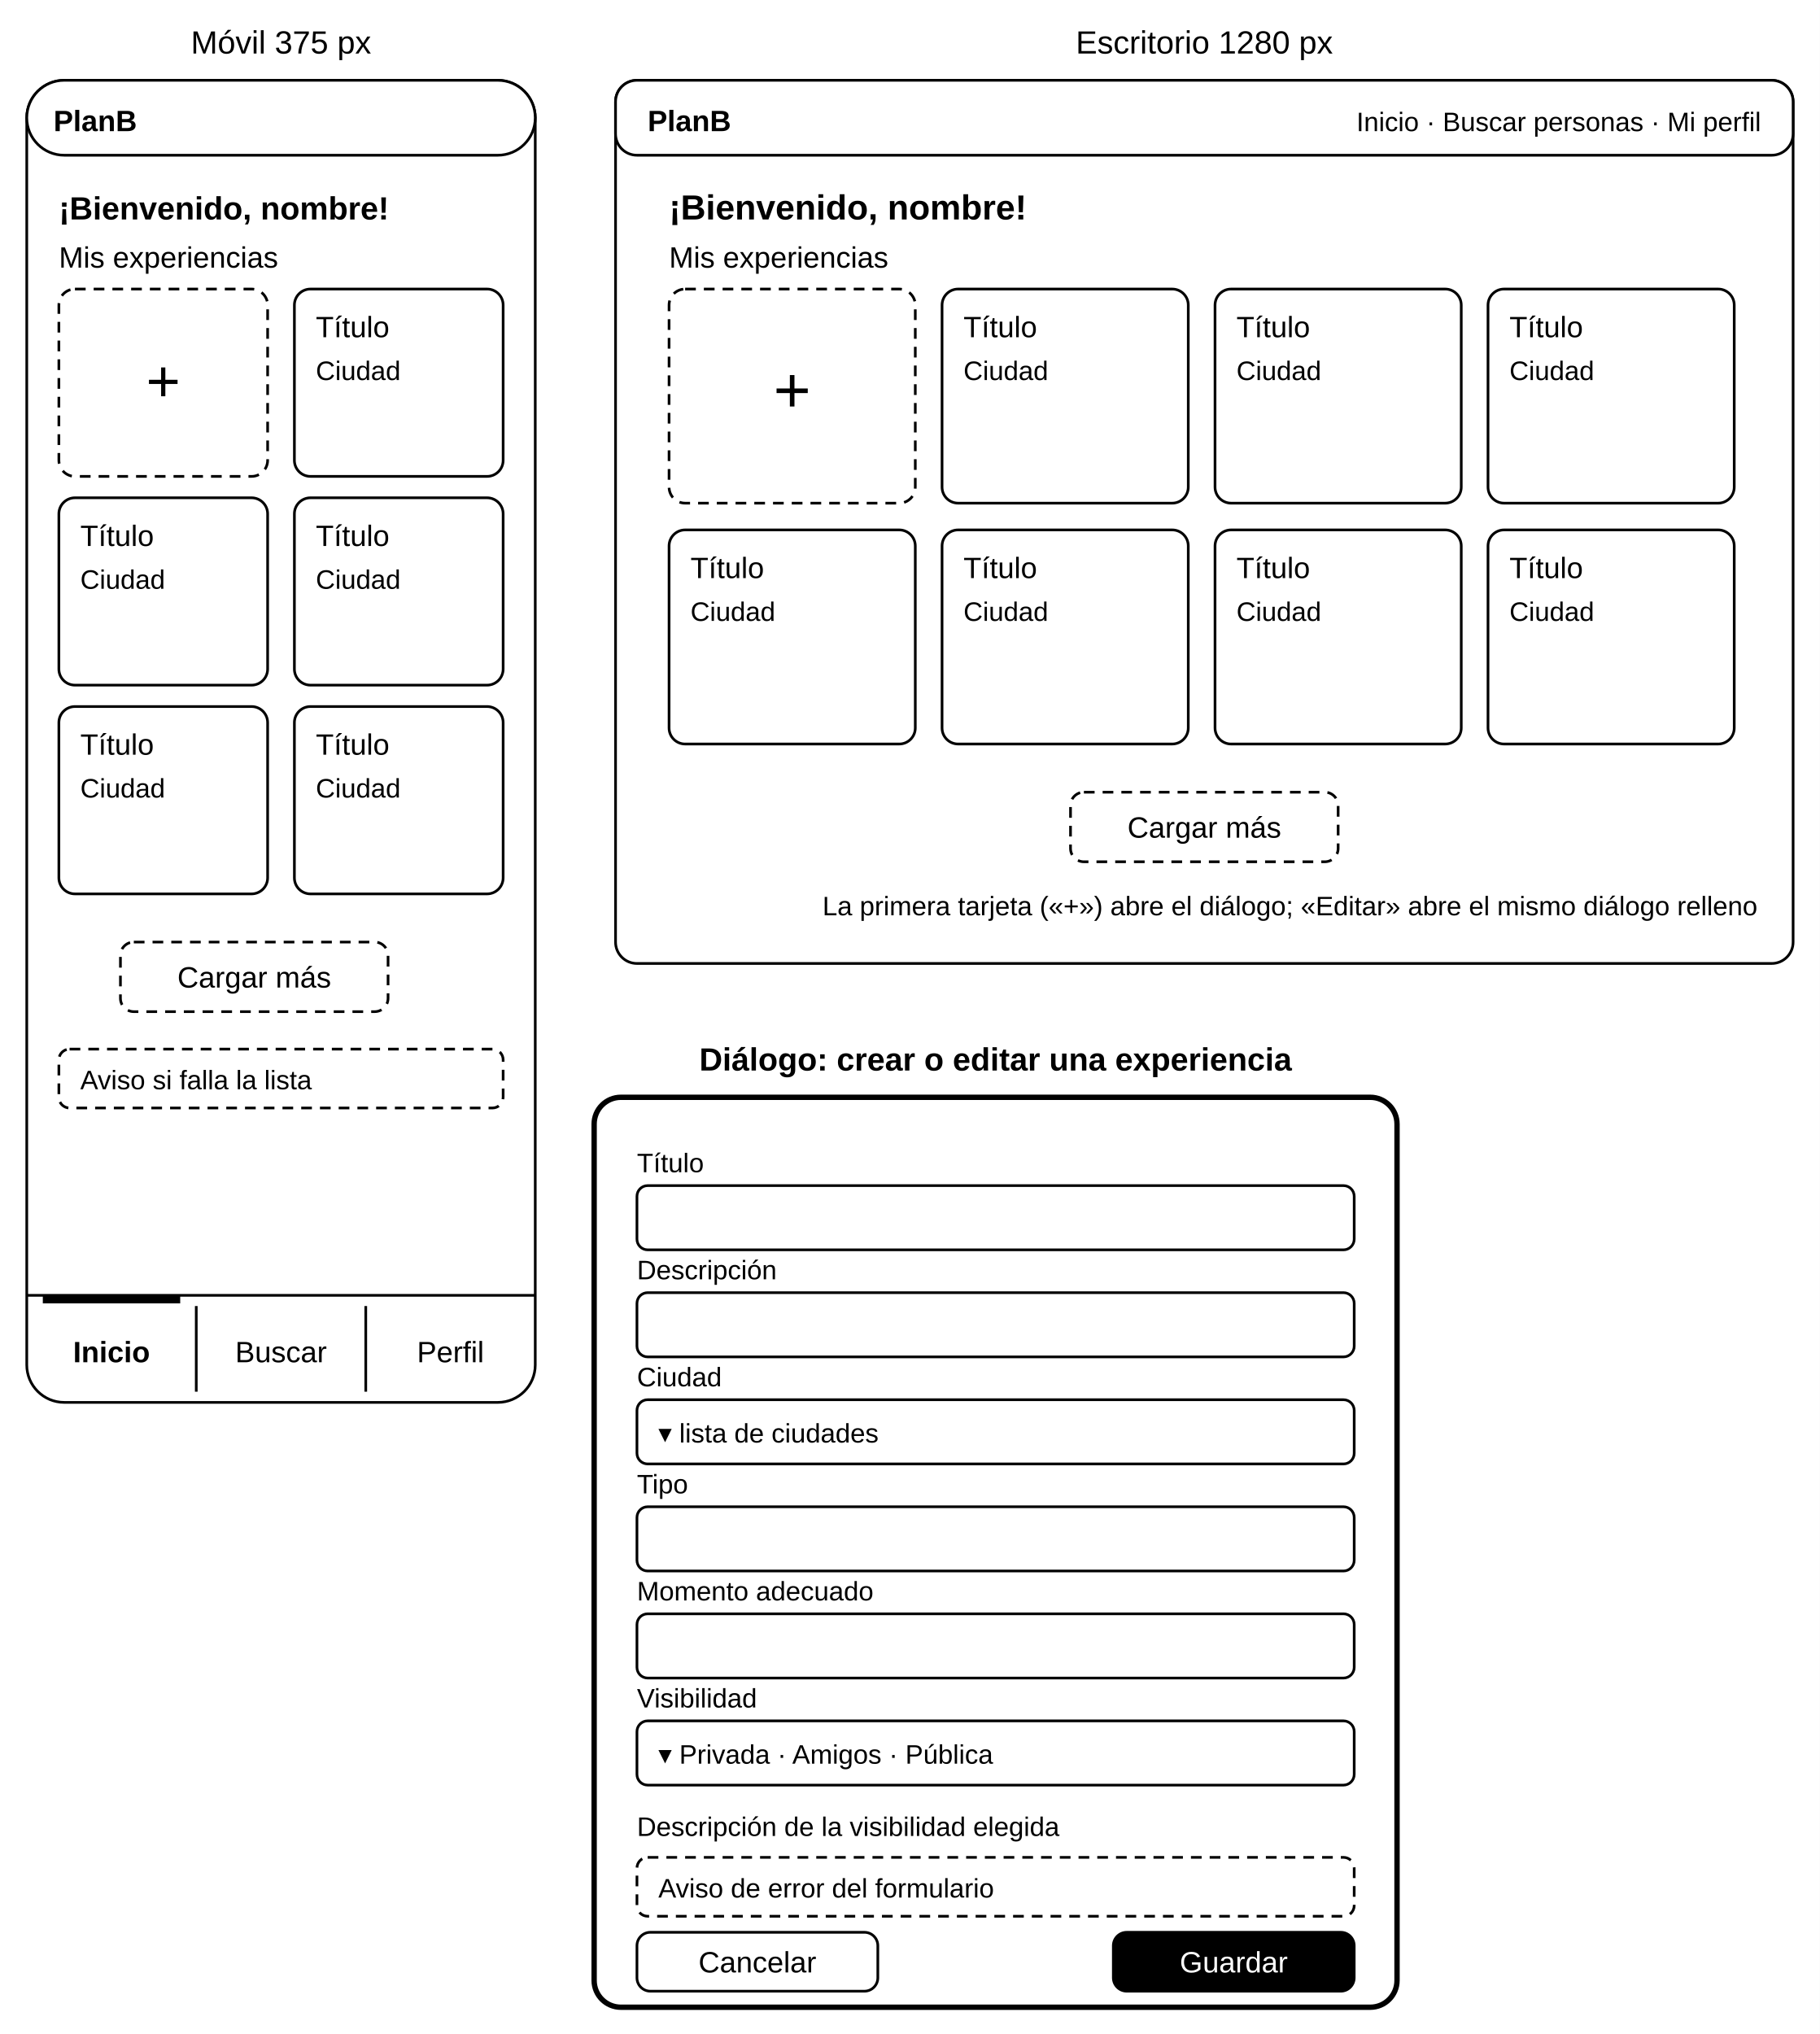
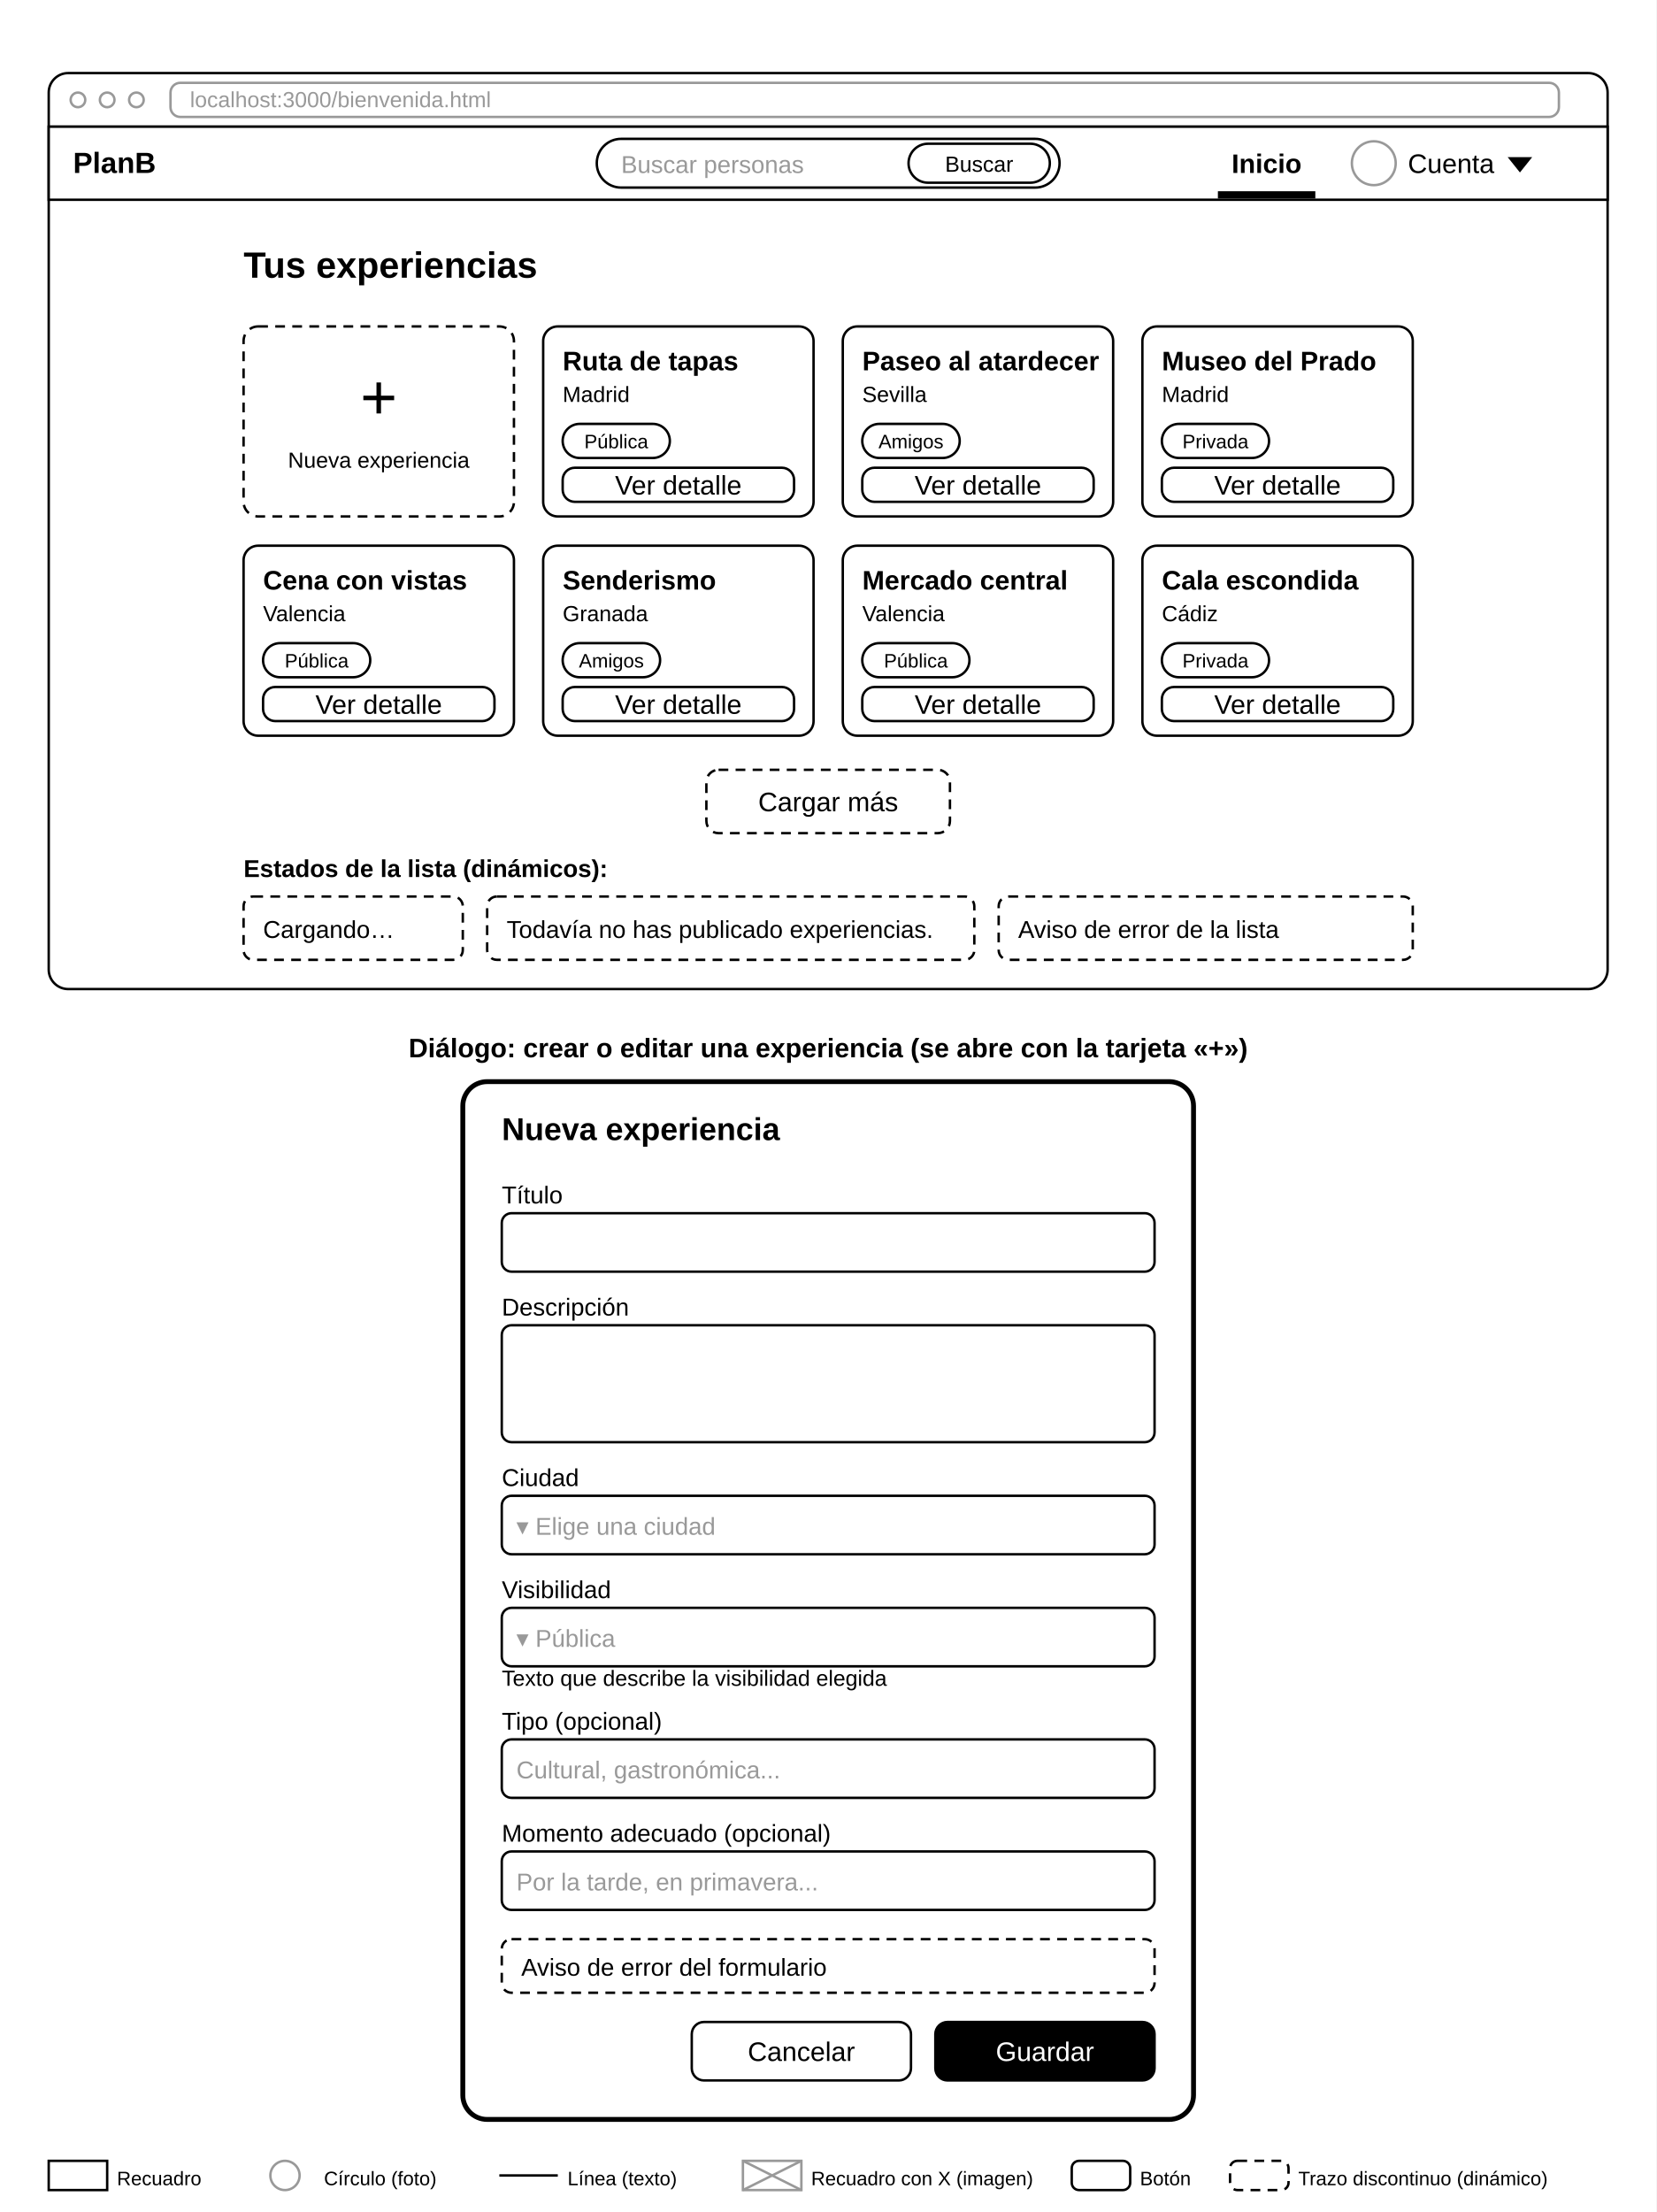
- <svg xmlns="http://www.w3.org/2000/svg" viewBox="0 0 680 760" width="680" height="760" role="img">
-   <rect width="680" height="760" fill="#fff" />
-   <text x="105" y="20" font-family="Arial, Helvetica, sans-serif" font-size="12" text-anchor="middle" fill="#000">Móvil 375 px</text>
-   <text x="450" y="20" font-family="Arial, Helvetica, sans-serif" font-size="12" text-anchor="middle" fill="#000">Escritorio 1280 px</text>
-   <rect x="10" y="30" width="190" height="494" rx="14" fill="#fff" stroke="#000" stroke-width="1" />
-   <rect x="10" y="30" width="190" height="28" rx="14" fill="#fff" stroke="#000" stroke-width="1" />
-   <text x="20" y="49" font-family="Arial, Helvetica, sans-serif" font-size="11" text-anchor="start" fill="#000" font-weight="bold">PlanB</text>
-   <text x="22" y="82" font-family="Arial, Helvetica, sans-serif" font-size="12" text-anchor="start" fill="#000" font-weight="bold">¡Bienvenido, nombre!</text>
-   <text x="22" y="100" font-family="Arial, Helvetica, sans-serif" font-size="11" text-anchor="start" fill="#000">Mis experiencias</text>
-   <rect x="22" y="108" width="78" height="70" rx="6" fill="#fff" stroke="#000" stroke-width="1" stroke-dasharray="4 3" />
-   <text x="61" y="150" font-family="Arial, Helvetica, sans-serif" font-size="22" text-anchor="middle" fill="#000">+</text>
-   <rect x="110" y="108" width="78" height="70" rx="6" fill="#fff" stroke="#000" stroke-width="1" />
-   <text x="118" y="126" font-family="Arial, Helvetica, sans-serif" font-size="11" text-anchor="start" fill="#000">Título</text>
-   <text x="118" y="142" font-family="Arial, Helvetica, sans-serif" font-size="10" text-anchor="start" fill="#000">Ciudad</text>
-   <rect x="22" y="186" width="78" height="70" rx="6" fill="#fff" stroke="#000" stroke-width="1" />
-   <text x="30" y="204" font-family="Arial, Helvetica, sans-serif" font-size="11" text-anchor="start" fill="#000">Título</text>
-   <text x="30" y="220" font-family="Arial, Helvetica, sans-serif" font-size="10" text-anchor="start" fill="#000">Ciudad</text>
-   <rect x="110" y="186" width="78" height="70" rx="6" fill="#fff" stroke="#000" stroke-width="1" />
-   <text x="118" y="204" font-family="Arial, Helvetica, sans-serif" font-size="11" text-anchor="start" fill="#000">Título</text>
-   <text x="118" y="220" font-family="Arial, Helvetica, sans-serif" font-size="10" text-anchor="start" fill="#000">Ciudad</text>
-   <rect x="22" y="264" width="78" height="70" rx="6" fill="#fff" stroke="#000" stroke-width="1" />
-   <text x="30" y="282" font-family="Arial, Helvetica, sans-serif" font-size="11" text-anchor="start" fill="#000">Título</text>
-   <text x="30" y="298" font-family="Arial, Helvetica, sans-serif" font-size="10" text-anchor="start" fill="#000">Ciudad</text>
-   <rect x="110" y="264" width="78" height="70" rx="6" fill="#fff" stroke="#000" stroke-width="1" />
-   <text x="118" y="282" font-family="Arial, Helvetica, sans-serif" font-size="11" text-anchor="start" fill="#000">Título</text>
-   <text x="118" y="298" font-family="Arial, Helvetica, sans-serif" font-size="10" text-anchor="start" fill="#000">Ciudad</text>
-   <rect x="45" y="352" width="100" height="26" rx="5" fill="#fff" stroke="#000" stroke-width="1" stroke-dasharray="4 3" />
-   <text x="95.0" y="369.0" font-family="Arial, Helvetica, sans-serif" font-size="11" text-anchor="middle" fill="#000">Cargar más</text>
-   <rect x="22" y="392" width="166" height="22" rx="4" fill="#fff" stroke="#000" stroke-width="1" stroke-dasharray="4 3" />
-   <text x="30" y="407" font-family="Arial, Helvetica, sans-serif" font-size="10" text-anchor="start" fill="#000">Aviso si falla la lista</text>
-   <rect x="230" y="30" width="440" height="330" rx="8" fill="#fff" stroke="#000" stroke-width="1" />
-   <rect x="230" y="30" width="440" height="28" rx="8" fill="#fff" stroke="#000" stroke-width="1" />
-   <text x="242" y="49" font-family="Arial, Helvetica, sans-serif" font-size="11" text-anchor="start" fill="#000" font-weight="bold">PlanB</text>
-   <text x="658" y="49" font-family="Arial, Helvetica, sans-serif" font-size="10" text-anchor="end" fill="#000">Inicio · Buscar personas · Mi perfil</text>
-   <text x="250" y="82" font-family="Arial, Helvetica, sans-serif" font-size="13" text-anchor="start" fill="#000" font-weight="bold">¡Bienvenido, nombre!</text>
-   <text x="250" y="100" font-family="Arial, Helvetica, sans-serif" font-size="11" text-anchor="start" fill="#000">Mis experiencias</text>
-   <rect x="250" y="108" width="92" height="80" rx="6" fill="#fff" stroke="#000" stroke-width="1" stroke-dasharray="4 3" />
-   <text x="296" y="154" font-family="Arial, Helvetica, sans-serif" font-size="24" text-anchor="middle" fill="#000">+</text>
-   <rect x="352" y="108" width="92" height="80" rx="6" fill="#fff" stroke="#000" stroke-width="1" />
-   <text x="360" y="126" font-family="Arial, Helvetica, sans-serif" font-size="11" text-anchor="start" fill="#000">Título</text>
-   <text x="360" y="142" font-family="Arial, Helvetica, sans-serif" font-size="10" text-anchor="start" fill="#000">Ciudad</text>
-   <rect x="454" y="108" width="92" height="80" rx="6" fill="#fff" stroke="#000" stroke-width="1" />
-   <text x="462" y="126" font-family="Arial, Helvetica, sans-serif" font-size="11" text-anchor="start" fill="#000">Título</text>
-   <text x="462" y="142" font-family="Arial, Helvetica, sans-serif" font-size="10" text-anchor="start" fill="#000">Ciudad</text>
-   <rect x="556" y="108" width="92" height="80" rx="6" fill="#fff" stroke="#000" stroke-width="1" />
-   <text x="564" y="126" font-family="Arial, Helvetica, sans-serif" font-size="11" text-anchor="start" fill="#000">Título</text>
-   <text x="564" y="142" font-family="Arial, Helvetica, sans-serif" font-size="10" text-anchor="start" fill="#000">Ciudad</text>
-   <rect x="250" y="198" width="92" height="80" rx="6" fill="#fff" stroke="#000" stroke-width="1" />
-   <text x="258" y="216" font-family="Arial, Helvetica, sans-serif" font-size="11" text-anchor="start" fill="#000">Título</text>
-   <text x="258" y="232" font-family="Arial, Helvetica, sans-serif" font-size="10" text-anchor="start" fill="#000">Ciudad</text>
-   <rect x="352" y="198" width="92" height="80" rx="6" fill="#fff" stroke="#000" stroke-width="1" />
-   <text x="360" y="216" font-family="Arial, Helvetica, sans-serif" font-size="11" text-anchor="start" fill="#000">Título</text>
-   <text x="360" y="232" font-family="Arial, Helvetica, sans-serif" font-size="10" text-anchor="start" fill="#000">Ciudad</text>
-   <rect x="454" y="198" width="92" height="80" rx="6" fill="#fff" stroke="#000" stroke-width="1" />
-   <text x="462" y="216" font-family="Arial, Helvetica, sans-serif" font-size="11" text-anchor="start" fill="#000">Título</text>
-   <text x="462" y="232" font-family="Arial, Helvetica, sans-serif" font-size="10" text-anchor="start" fill="#000">Ciudad</text>
-   <rect x="556" y="198" width="92" height="80" rx="6" fill="#fff" stroke="#000" stroke-width="1" />
-   <text x="564" y="216" font-family="Arial, Helvetica, sans-serif" font-size="11" text-anchor="start" fill="#000">Título</text>
-   <text x="564" y="232" font-family="Arial, Helvetica, sans-serif" font-size="10" text-anchor="start" fill="#000">Ciudad</text>
-   <rect x="400" y="296" width="100" height="26" rx="5" fill="#fff" stroke="#000" stroke-width="1" stroke-dasharray="4 3" />
-   <text x="450.0" y="313.0" font-family="Arial, Helvetica, sans-serif" font-size="11" text-anchor="middle" fill="#000">Cargar más</text>
-   <line x1="10.0" y1="484.0" x2="200.0" y2="484.0" stroke="#000" stroke-width="1" />
-   <line x1="73.333" y1="488.0" x2="73.333" y2="520.0" stroke="#000" stroke-width="1" />
-   <line x1="136.667" y1="488.0" x2="136.667" y2="520.0" stroke="#000" stroke-width="1" />
-   <text x="41.667" y="509.0" font-family="Arial, Helvetica, sans-serif" font-size="11" text-anchor="middle" fill="#000" font-weight="bold">Inicio</text>
-   <line x1="16.0" y1="485.5" x2="67.333" y2="485.5" stroke="#000" stroke-width="3" />
-   <text x="105.0" y="509.0" font-family="Arial, Helvetica, sans-serif" font-size="11" text-anchor="middle" fill="#000">Buscar</text>
-   <text x="168.333" y="509.0" font-family="Arial, Helvetica, sans-serif" font-size="11" text-anchor="middle" fill="#000">Perfil</text>
-   <g transform="translate(32,0)">
-     <text x="450" y="342" font-family="Arial, Helvetica, sans-serif" font-size="10" text-anchor="middle" fill="#000">La primera tarjeta («+») abre el diálogo; «Editar» abre el mismo diálogo relleno</text>
-     <text x="340" y="400" font-family="Arial, Helvetica, sans-serif" font-size="12" text-anchor="middle" fill="#000" font-weight="bold">Diálogo: crear o editar una experiencia</text>
-     <rect x="190" y="410" width="300" height="340" rx="10" fill="#fff" stroke="#000" stroke-width="2" />
-     <text x="206" y="438" font-family="Arial, Helvetica, sans-serif" font-size="10" text-anchor="start" fill="#000">Título</text>
-     <rect x="206" y="443" width="268" height="24" rx="4" fill="#fff" stroke="#000" stroke-width="1" />
-     <text x="206" y="478" font-family="Arial, Helvetica, sans-serif" font-size="10" text-anchor="start" fill="#000">Descripción</text>
-     <rect x="206" y="483" width="268" height="24" rx="4" fill="#fff" stroke="#000" stroke-width="1" />
-     <text x="206" y="518" font-family="Arial, Helvetica, sans-serif" font-size="10" text-anchor="start" fill="#000">Ciudad</text>
-     <rect x="206" y="523" width="268" height="24" rx="4" fill="#fff" stroke="#000" stroke-width="1" />
-     <text x="214" y="539" font-family="Arial, Helvetica, sans-serif" font-size="10" text-anchor="start" fill="#000">▾ lista de ciudades</text>
-     <text x="206" y="558" font-family="Arial, Helvetica, sans-serif" font-size="10" text-anchor="start" fill="#000">Tipo</text>
-     <rect x="206" y="563" width="268" height="24" rx="4" fill="#fff" stroke="#000" stroke-width="1" />
-     <text x="206" y="598" font-family="Arial, Helvetica, sans-serif" font-size="10" text-anchor="start" fill="#000">Momento adecuado</text>
-     <rect x="206" y="603" width="268" height="24" rx="4" fill="#fff" stroke="#000" stroke-width="1" />
-     <text x="206" y="638" font-family="Arial, Helvetica, sans-serif" font-size="10" text-anchor="start" fill="#000">Visibilidad</text>
-     <rect x="206" y="643" width="268" height="24" rx="4" fill="#fff" stroke="#000" stroke-width="1" />
-     <text x="214" y="659" font-family="Arial, Helvetica, sans-serif" font-size="10" text-anchor="start" fill="#000">▾ Privada · Amigos · Pública</text>
-     <text x="206" y="686" font-family="Arial, Helvetica, sans-serif" font-size="10" text-anchor="start" fill="#000">Descripción de la visibilidad elegida</text>
-     <rect x="206" y="694" width="268" height="22" rx="4" fill="#fff" stroke="#000" stroke-width="1" stroke-dasharray="4 3" />
-     <text x="214" y="709" font-family="Arial, Helvetica, sans-serif" font-size="10" text-anchor="start" fill="#000">Aviso de error del formulario</text>
-     <rect x="206" y="722" width="90" height="22" rx="5" fill="#fff" stroke="#000" stroke-width="1" />
-     <text x="251.0" y="737.0" font-family="Arial, Helvetica, sans-serif" font-size="11" text-anchor="middle" fill="#000">Cancelar</text>
-     <rect x="384" y="722" width="90" height="22" rx="5" fill="#000" stroke="#000" stroke-width="1" />
-     <text x="429.0" y="737.0" font-family="Arial, Helvetica, sans-serif" font-size="11" text-anchor="middle" fill="#fff">Guardar</text>
-   </g>
+ <svg xmlns="http://www.w3.org/2000/svg" viewBox="0 0 680 908" width="680" height="908" role="img">
+   <rect width="680" height="908" fill="#fff" />
+   <rect x="20" y="30" width="640" height="376" rx="8" fill="#fff" stroke="#000" stroke-width="1" />
+   <line x1="20" y1="52" x2="660" y2="52" stroke="#000" stroke-width="1" />
+   <circle cx="32" cy="41" r="3" fill="#fff" stroke="#999" stroke-width="1" />
+   <circle cx="44" cy="41" r="3" fill="#fff" stroke="#999" stroke-width="1" />
+   <circle cx="56" cy="41" r="3" fill="#fff" stroke="#999" stroke-width="1" />
+   <rect x="70" y="34" width="570" height="14" rx="4" fill="#fff" stroke="#999" stroke-width="1" />
+   <text x="78" y="44" font-family="Arial, Helvetica, sans-serif" font-size="9" text-anchor="start" fill="#999">localhost:3000/bienvenida.html</text>
+   <rect x="20" y="52" width="640" height="30" fill="#fff" stroke="#000" stroke-width="1" />
+   <text x="30" y="71" font-family="Arial, Helvetica, sans-serif" font-size="12" text-anchor="start" fill="#000" font-weight="bold">PlanB</text>
+   <rect x="245" y="57" width="190" height="20" rx="10" fill="#fff" stroke="#000" stroke-width="1" />
+   <text x="255" y="71" font-family="Arial, Helvetica, sans-serif" font-size="10" text-anchor="start" fill="#999">Buscar personas</text>
+   <rect x="373" y="59" width="58" height="16" rx="8" fill="#fff" stroke="#000" stroke-width="1" />
+   <text x="402" y="70.5" font-family="Arial, Helvetica, sans-serif" font-size="9" text-anchor="middle" fill="#000">Buscar</text>
+   <text x="520" y="71" font-family="Arial, Helvetica, sans-serif" font-size="11" text-anchor="middle" fill="#000" font-weight="bold">Inicio</text>
+   <line x1="500" y1="80" x2="540" y2="80" stroke="#000" stroke-width="3" />
+   <circle cx="564" cy="67" r="9" fill="#fff" stroke="#999" stroke-width="1" />
+   <text x="578" y="71" font-family="Arial, Helvetica, sans-serif" font-size="11" text-anchor="start" fill="#000">Cuenta</text>
+   <path d="M620 65 l8 0 l-4 5 z" fill="#000" stroke="#000" stroke-width="1" />
+   <text x="100" y="114" font-family="Arial, Helvetica, sans-serif" font-size="15" text-anchor="start" fill="#000" font-weight="bold">Tus experiencias</text>
+   <rect x="100" y="134" width="111" height="78" rx="6" fill="#fff" stroke="#000" stroke-width="1" stroke-dasharray="4 3" />
+   <text x="155.5" y="172" font-family="Arial, Helvetica, sans-serif" font-size="26" text-anchor="middle" fill="#000">+</text>
+   <text x="155.5" y="192" font-family="Arial, Helvetica, sans-serif" font-size="9" text-anchor="middle" fill="#000">Nueva experiencia</text>
+   <rect x="223" y="134" width="111" height="78" rx="6" fill="#fff" stroke="#000" stroke-width="1" />
+   <text x="231" y="152" font-family="Arial, Helvetica, sans-serif" font-size="11" text-anchor="start" fill="#000" font-weight="bold">Ruta de tapas</text>
+   <text x="231" y="165" font-family="Arial, Helvetica, sans-serif" font-size="9" text-anchor="start" fill="#000">Madrid</text>
+   <rect x="231" y="174" width="44" height="14" rx="7" fill="#fff" stroke="#000" stroke-width="1" />
+   <text x="253" y="184" font-family="Arial, Helvetica, sans-serif" font-size="8" text-anchor="middle" fill="#000">Pública</text>
+   <rect x="231" y="192" width="95" height="14" rx="5" fill="#fff" stroke="#000" stroke-width="1" />
+   <text x="278.5" y="203" font-family="Arial, Helvetica, sans-serif" font-size="11" text-anchor="middle" fill="#000">Ver detalle</text>
+   <rect x="346" y="134" width="111" height="78" rx="6" fill="#fff" stroke="#000" stroke-width="1" />
+   <text x="354" y="152" font-family="Arial, Helvetica, sans-serif" font-size="11" text-anchor="start" fill="#000" font-weight="bold">Paseo al atardecer</text>
+   <text x="354" y="165" font-family="Arial, Helvetica, sans-serif" font-size="9" text-anchor="start" fill="#000">Sevilla</text>
+   <rect x="354" y="174" width="40" height="14" rx="7" fill="#fff" stroke="#000" stroke-width="1" />
+   <text x="374" y="184" font-family="Arial, Helvetica, sans-serif" font-size="8" text-anchor="middle" fill="#000">Amigos</text>
+   <rect x="354" y="192" width="95" height="14" rx="5" fill="#fff" stroke="#000" stroke-width="1" />
+   <text x="401.5" y="203" font-family="Arial, Helvetica, sans-serif" font-size="11" text-anchor="middle" fill="#000">Ver detalle</text>
+   <rect x="469" y="134" width="111" height="78" rx="6" fill="#fff" stroke="#000" stroke-width="1" />
+   <text x="477" y="152" font-family="Arial, Helvetica, sans-serif" font-size="11" text-anchor="start" fill="#000" font-weight="bold">Museo del Prado</text>
+   <text x="477" y="165" font-family="Arial, Helvetica, sans-serif" font-size="9" text-anchor="start" fill="#000">Madrid</text>
+   <rect x="477" y="174" width="44" height="14" rx="7" fill="#fff" stroke="#000" stroke-width="1" />
+   <text x="499" y="184" font-family="Arial, Helvetica, sans-serif" font-size="8" text-anchor="middle" fill="#000">Privada</text>
+   <rect x="477" y="192" width="95" height="14" rx="5" fill="#fff" stroke="#000" stroke-width="1" />
+   <text x="524.5" y="203" font-family="Arial, Helvetica, sans-serif" font-size="11" text-anchor="middle" fill="#000">Ver detalle</text>
+   <rect x="100" y="224" width="111" height="78" rx="6" fill="#fff" stroke="#000" stroke-width="1" />
+   <text x="108" y="242" font-family="Arial, Helvetica, sans-serif" font-size="11" text-anchor="start" fill="#000" font-weight="bold">Cena con vistas</text>
+   <text x="108" y="255" font-family="Arial, Helvetica, sans-serif" font-size="9" text-anchor="start" fill="#000">Valencia</text>
+   <rect x="108" y="264" width="44" height="14" rx="7" fill="#fff" stroke="#000" stroke-width="1" />
+   <text x="130" y="274" font-family="Arial, Helvetica, sans-serif" font-size="8" text-anchor="middle" fill="#000">Pública</text>
+   <rect x="108" y="282" width="95" height="14" rx="5" fill="#fff" stroke="#000" stroke-width="1" />
+   <text x="155.5" y="293" font-family="Arial, Helvetica, sans-serif" font-size="11" text-anchor="middle" fill="#000">Ver detalle</text>
+   <rect x="223" y="224" width="111" height="78" rx="6" fill="#fff" stroke="#000" stroke-width="1" />
+   <text x="231" y="242" font-family="Arial, Helvetica, sans-serif" font-size="11" text-anchor="start" fill="#000" font-weight="bold">Senderismo</text>
+   <text x="231" y="255" font-family="Arial, Helvetica, sans-serif" font-size="9" text-anchor="start" fill="#000">Granada</text>
+   <rect x="231" y="264" width="40" height="14" rx="7" fill="#fff" stroke="#000" stroke-width="1" />
+   <text x="251" y="274" font-family="Arial, Helvetica, sans-serif" font-size="8" text-anchor="middle" fill="#000">Amigos</text>
+   <rect x="231" y="282" width="95" height="14" rx="5" fill="#fff" stroke="#000" stroke-width="1" />
+   <text x="278.5" y="293" font-family="Arial, Helvetica, sans-serif" font-size="11" text-anchor="middle" fill="#000">Ver detalle</text>
+   <rect x="346" y="224" width="111" height="78" rx="6" fill="#fff" stroke="#000" stroke-width="1" />
+   <text x="354" y="242" font-family="Arial, Helvetica, sans-serif" font-size="11" text-anchor="start" fill="#000" font-weight="bold">Mercado central</text>
+   <text x="354" y="255" font-family="Arial, Helvetica, sans-serif" font-size="9" text-anchor="start" fill="#000">Valencia</text>
+   <rect x="354" y="264" width="44" height="14" rx="7" fill="#fff" stroke="#000" stroke-width="1" />
+   <text x="376" y="274" font-family="Arial, Helvetica, sans-serif" font-size="8" text-anchor="middle" fill="#000">Pública</text>
+   <rect x="354" y="282" width="95" height="14" rx="5" fill="#fff" stroke="#000" stroke-width="1" />
+   <text x="401.5" y="293" font-family="Arial, Helvetica, sans-serif" font-size="11" text-anchor="middle" fill="#000">Ver detalle</text>
+   <rect x="469" y="224" width="111" height="78" rx="6" fill="#fff" stroke="#000" stroke-width="1" />
+   <text x="477" y="242" font-family="Arial, Helvetica, sans-serif" font-size="11" text-anchor="start" fill="#000" font-weight="bold">Cala escondida</text>
+   <text x="477" y="255" font-family="Arial, Helvetica, sans-serif" font-size="9" text-anchor="start" fill="#000">Cádiz</text>
+   <rect x="477" y="264" width="44" height="14" rx="7" fill="#fff" stroke="#000" stroke-width="1" />
+   <text x="499" y="274" font-family="Arial, Helvetica, sans-serif" font-size="8" text-anchor="middle" fill="#000">Privada</text>
+   <rect x="477" y="282" width="95" height="14" rx="5" fill="#fff" stroke="#000" stroke-width="1" />
+   <text x="524.5" y="293" font-family="Arial, Helvetica, sans-serif" font-size="11" text-anchor="middle" fill="#000">Ver detalle</text>
+   <rect x="290" y="316" width="100" height="26" rx="5" fill="#fff" stroke="#000" stroke-width="1" stroke-dasharray="4 3" />
+   <text x="340" y="333" font-family="Arial, Helvetica, sans-serif" font-size="11" text-anchor="middle" fill="#000">Cargar más</text>
+   <text x="100" y="360" font-family="Arial, Helvetica, sans-serif" font-size="10" text-anchor="start" fill="#000" font-weight="bold">Estados de la lista (dinámicos):</text>
+   <rect x="100" y="368" width="90" height="26" rx="4" fill="#fff" stroke="#000" stroke-width="1" stroke-dasharray="4 3" />
+   <text x="108" y="385" font-family="Arial, Helvetica, sans-serif" font-size="10" text-anchor="start" fill="#000">Cargando…</text>
+   <rect x="200" y="368" width="200" height="26" rx="4" fill="#fff" stroke="#000" stroke-width="1" stroke-dasharray="4 3" />
+   <text x="208" y="385" font-family="Arial, Helvetica, sans-serif" font-size="10" text-anchor="start" fill="#000">Todavía no has publicado experiencias.</text>
+   <rect x="410" y="368" width="170" height="26" rx="4" fill="#fff" stroke="#000" stroke-width="1" stroke-dasharray="4 3" />
+   <text x="418" y="385" font-family="Arial, Helvetica, sans-serif" font-size="10" text-anchor="start" fill="#000">Aviso de error de la lista</text>
+   <text x="340" y="434" font-family="Arial, Helvetica, sans-serif" font-size="11" text-anchor="middle" fill="#000" font-weight="bold">Diálogo: crear o editar una experiencia (se abre con la tarjeta «+»)</text>
+   <rect x="190" y="444" width="300" height="426" rx="10" fill="#fff" stroke="#000" stroke-width="2" />
+   <text x="206" y="468" font-family="Arial, Helvetica, sans-serif" font-size="13" text-anchor="start" fill="#000" font-weight="bold">Nueva experiencia</text>
+   <text x="206" y="494" font-family="Arial, Helvetica, sans-serif" font-size="10" text-anchor="start" fill="#000">Título</text>
+   <rect x="206" y="498" width="268" height="24" rx="4" fill="#fff" stroke="#000" stroke-width="1" />
+   <text x="206" y="540" font-family="Arial, Helvetica, sans-serif" font-size="10" text-anchor="start" fill="#000">Descripción</text>
+   <rect x="206" y="544" width="268" height="48" rx="4" fill="#fff" stroke="#000" stroke-width="1" />
+   <text x="206" y="610" font-family="Arial, Helvetica, sans-serif" font-size="10" text-anchor="start" fill="#000">Ciudad</text>
+   <rect x="206" y="614" width="268" height="24" rx="4" fill="#fff" stroke="#000" stroke-width="1" />
+   <text x="212" y="630" font-family="Arial, Helvetica, sans-serif" font-size="10" text-anchor="start" fill="#999">▾ Elige una ciudad</text>
+   <text x="206" y="656" font-family="Arial, Helvetica, sans-serif" font-size="10" text-anchor="start" fill="#000">Visibilidad</text>
+   <rect x="206" y="660" width="268" height="24" rx="4" fill="#fff" stroke="#000" stroke-width="1" />
+   <text x="212" y="676" font-family="Arial, Helvetica, sans-serif" font-size="10" text-anchor="start" fill="#999">▾ Pública</text>
+   <text x="206" y="692" font-family="Arial, Helvetica, sans-serif" font-size="9" text-anchor="start" fill="#000">Texto que describe la visibilidad elegida</text>
+   <text x="206" y="710" font-family="Arial, Helvetica, sans-serif" font-size="10" text-anchor="start" fill="#000">Tipo (opcional)</text>
+   <rect x="206" y="714" width="268" height="24" rx="4" fill="#fff" stroke="#000" stroke-width="1" />
+   <text x="212" y="730" font-family="Arial, Helvetica, sans-serif" font-size="10" text-anchor="start" fill="#999">Cultural, gastronómica...</text>
+   <text x="206" y="756" font-family="Arial, Helvetica, sans-serif" font-size="10" text-anchor="start" fill="#000">Momento adecuado (opcional)</text>
+   <rect x="206" y="760" width="268" height="24" rx="4" fill="#fff" stroke="#000" stroke-width="1" />
+   <text x="212" y="776" font-family="Arial, Helvetica, sans-serif" font-size="10" text-anchor="start" fill="#999">Por la tarde, en primavera...</text>
+   <rect x="206" y="796" width="268" height="22" rx="4" fill="#fff" stroke="#000" stroke-width="1" stroke-dasharray="4 3" />
+   <text x="214" y="811" font-family="Arial, Helvetica, sans-serif" font-size="10" text-anchor="start" fill="#000">Aviso de error del formulario</text>
+   <rect x="284" y="830" width="90" height="24" rx="5" fill="#fff" stroke="#000" stroke-width="1" />
+   <text x="329" y="846" font-family="Arial, Helvetica, sans-serif" font-size="11" text-anchor="middle" fill="#000">Cancelar</text>
+   <rect x="384" y="830" width="90" height="24" rx="5" fill="#000" stroke="#000" stroke-width="1" />
+   <text x="429" y="846" font-family="Arial, Helvetica, sans-serif" font-size="11" text-anchor="middle" fill="#fff">Guardar</text>
+   <rect x="20" y="887" width="24" height="12" fill="#fff" stroke="#000" stroke-width="1" />
+   <text x="48" y="897" font-family="Arial, Helvetica, sans-serif" font-size="8" text-anchor="start" fill="#000">Recuadro</text>
+   <circle cx="117" cy="893" r="6" fill="#fff" stroke="#999" stroke-width="1" />
+   <text x="133" y="897" font-family="Arial, Helvetica, sans-serif" font-size="8" text-anchor="start" fill="#000">Círculo (foto)</text>
+   <line x1="205" y1="893" x2="229" y2="893" stroke="#000" stroke-width="1" />
+   <text x="233" y="897" font-family="Arial, Helvetica, sans-serif" font-size="8" text-anchor="start" fill="#000">Línea (texto)</text>
+   <rect x="305" y="887" width="24" height="12" fill="#fff" stroke="#999" stroke-width="1" />
+   <line x1="305" y1="887" x2="329" y2="899" stroke="#999" stroke-width="1" />
+   <line x1="329" y1="887" x2="305" y2="899" stroke="#999" stroke-width="1" />
+   <text x="333" y="897" font-family="Arial, Helvetica, sans-serif" font-size="8" text-anchor="start" fill="#000">Recuadro con X (imagen)</text>
+   <rect x="440" y="887" width="24" height="12" rx="3" fill="#fff" stroke="#000" stroke-width="1" />
+   <text x="468" y="897" font-family="Arial, Helvetica, sans-serif" font-size="8" text-anchor="start" fill="#000">Botón</text>
+   <rect x="505" y="887" width="24" height="12" rx="3" fill="#fff" stroke="#000" stroke-width="1" stroke-dasharray="4 3" />
+   <text x="533" y="897" font-family="Arial, Helvetica, sans-serif" font-size="8" text-anchor="start" fill="#000">Trazo discontinuo (dinámico)</text>
</svg>
